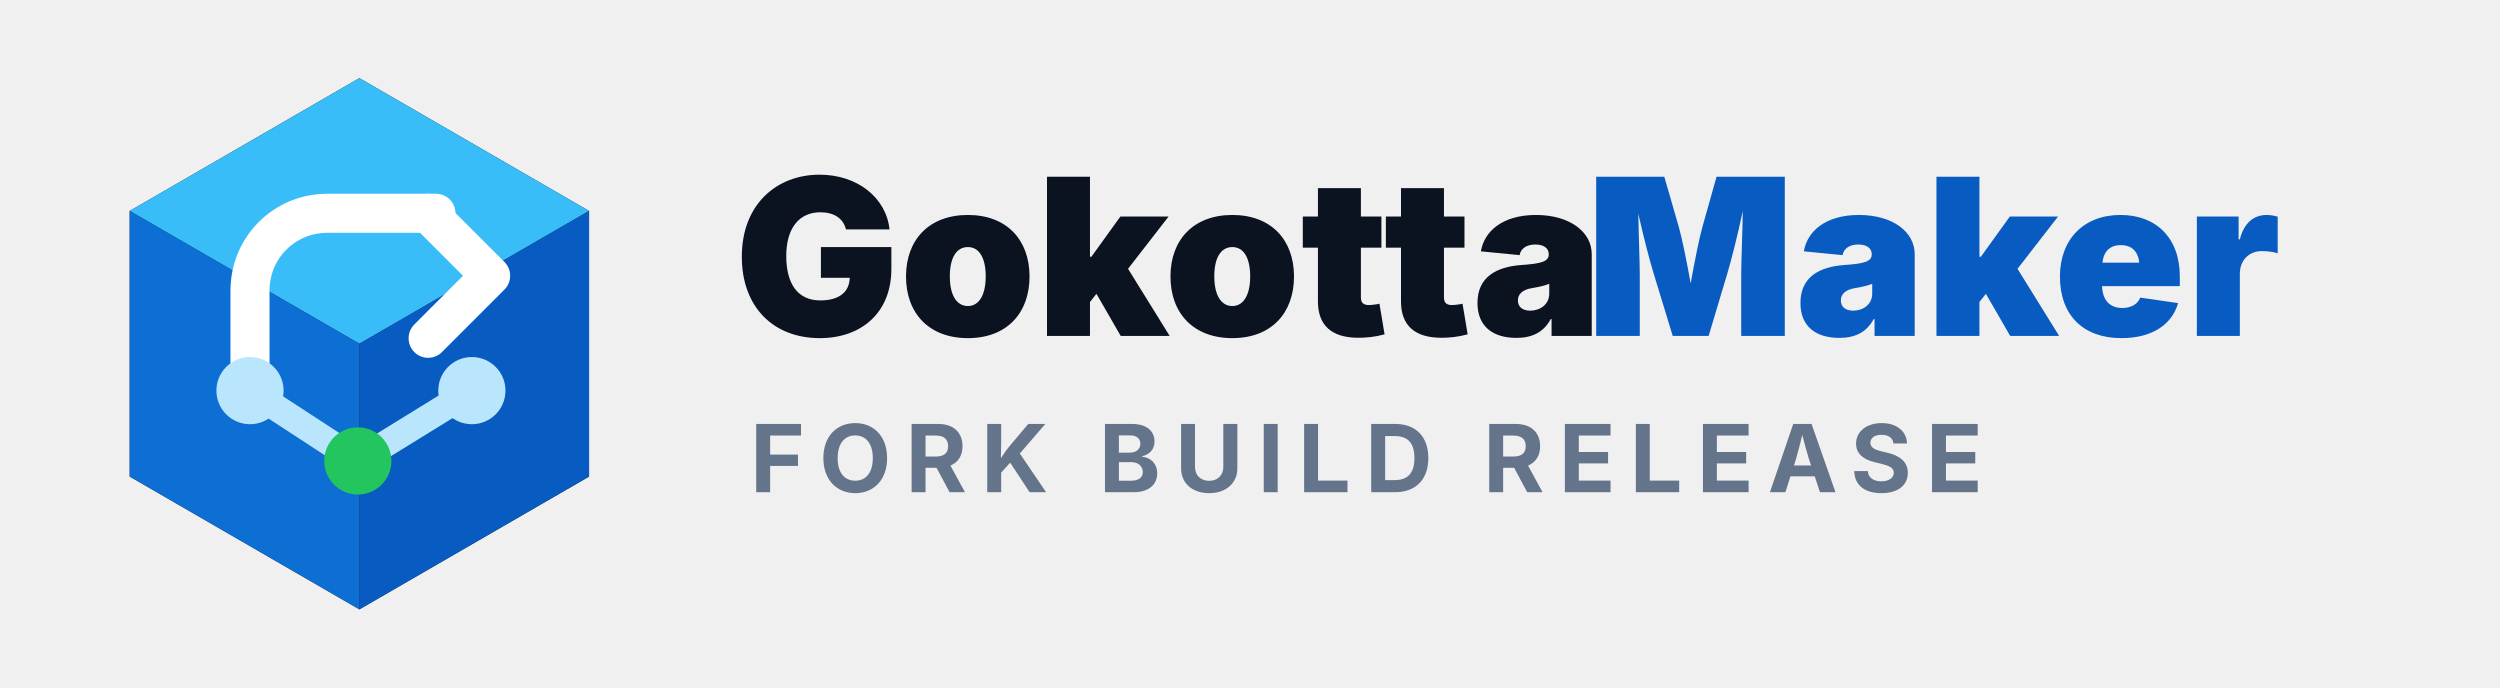
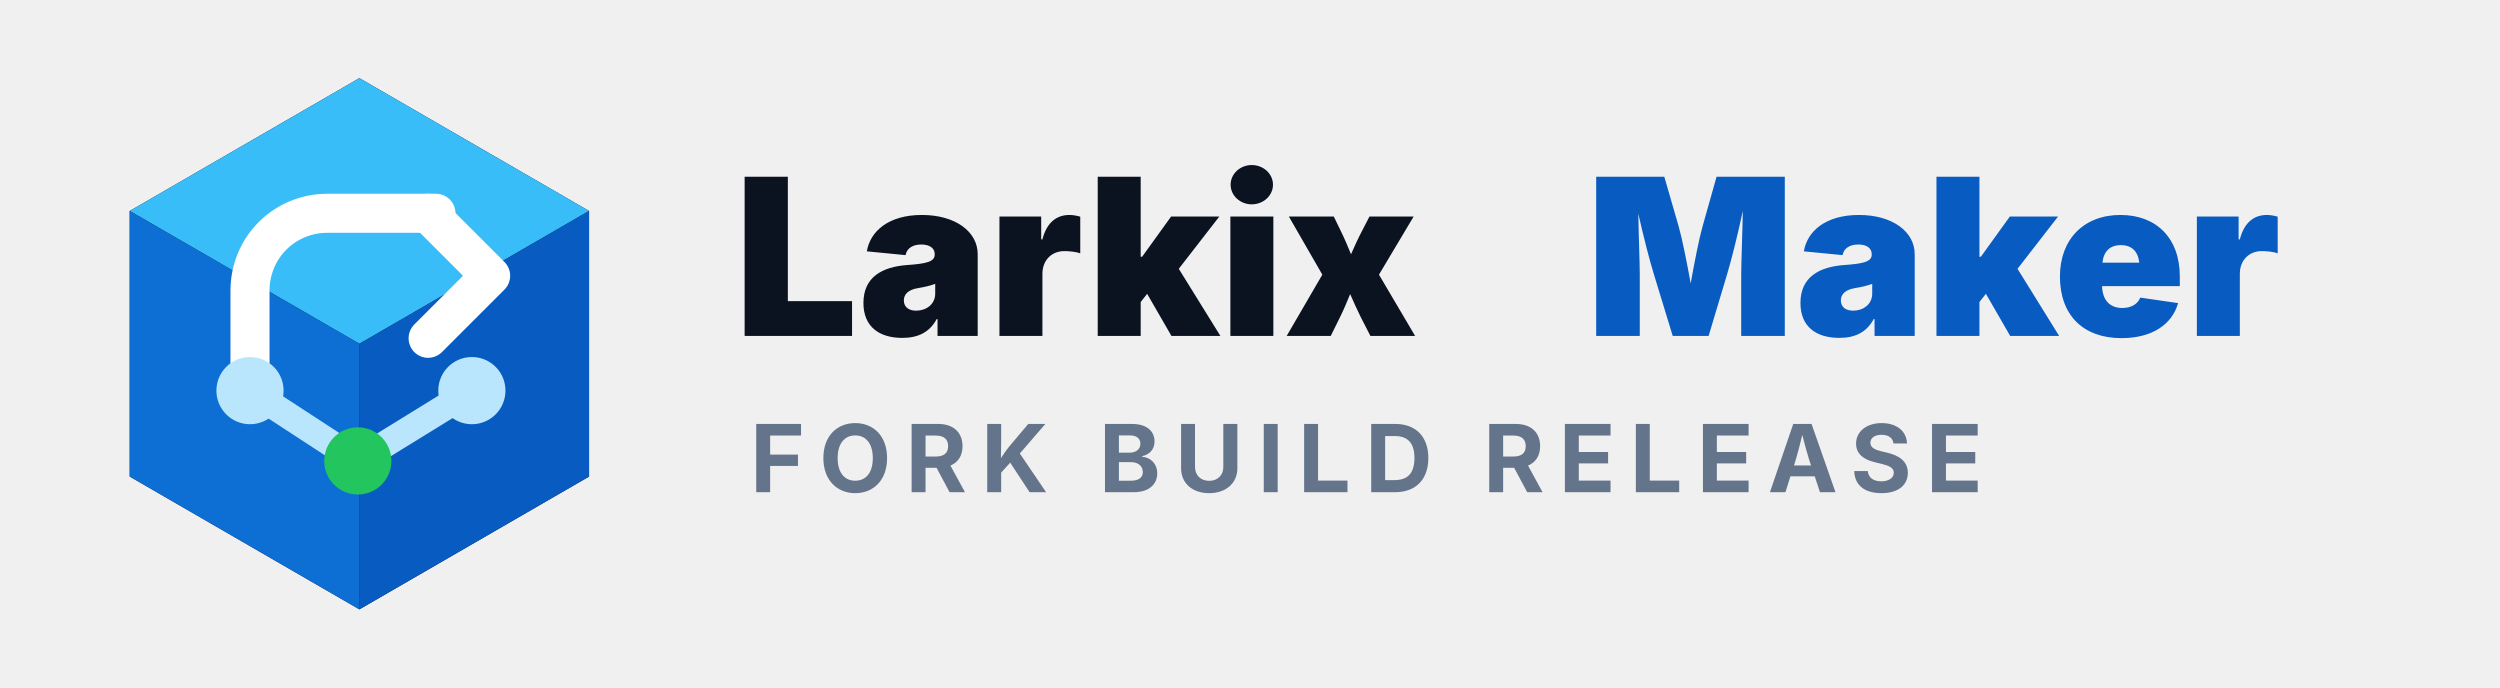
<svg xmlns="http://www.w3.org/2000/svg" width="320" height="88" viewBox="0 0 320 88" fill="none" role="img" aria-labelledby="title desc">
  <path d="M46 10L75.4 27V61L46 78L16.6 61V27L46 10Z" fill="#0F172A" />
  <path d="M46 10L75.4 27L46 44L16.6 27L46 10Z" fill="#38BDF8" />
  <path d="M46 44L75.4 27V61L46 78V44Z" fill="#075BC1" />
  <path d="M46 44V78L16.6 61V27L46 44Z" fill="#0D6FD3" />
  <path d="M32 50V37.2C32 31.7 36.4 27.3 41.9 27.3H55.8" stroke="#FFFFFF" stroke-width="5" stroke-linecap="round" />
  <path d="M54.8 27.3L62.8 35.3L54.8 43.3" stroke="#FFFFFF" stroke-width="5" stroke-linecap="round" stroke-linejoin="round" />
  <path d="M32 50L45.8 59L60.4 50" stroke="#BAE6FD" stroke-width="3.4" stroke-linecap="round" stroke-linejoin="round" />
  <circle cx="32" cy="50" r="4.3" fill="#BAE6FD" />
  <circle cx="45.8" cy="59" r="4.3" fill="#22C55E" />
  <circle cx="60.4" cy="50" r="4.3" fill="#BAE6FD" />
-   <text x="94" y="43" fill="#0B1220" font-family="Inter, Segoe UI, Microsoft YaHei, Arial, sans-serif" font-size="28" font-weight="850" letter-spacing="0">Gokotta</text>
+   <text x="94" y="43" fill="#0B1220" font-family="Inter, Segoe UI, Microsoft YaHei, Arial, sans-serif" font-size="28" font-weight="850" letter-spacing="0">Larkix</text>
  <text x="203" y="43" fill="#075BC1" font-family="Inter, Segoe UI, Microsoft YaHei, Arial, sans-serif" font-size="28" font-weight="850" letter-spacing="0">Maker</text>
  <text x="96" y="63" fill="#64748B" font-family="Inter, Segoe UI, Microsoft YaHei, Arial, sans-serif" font-size="12" font-weight="700" letter-spacing="1.8">FORK BUILD RELEASE</text>
</svg>
